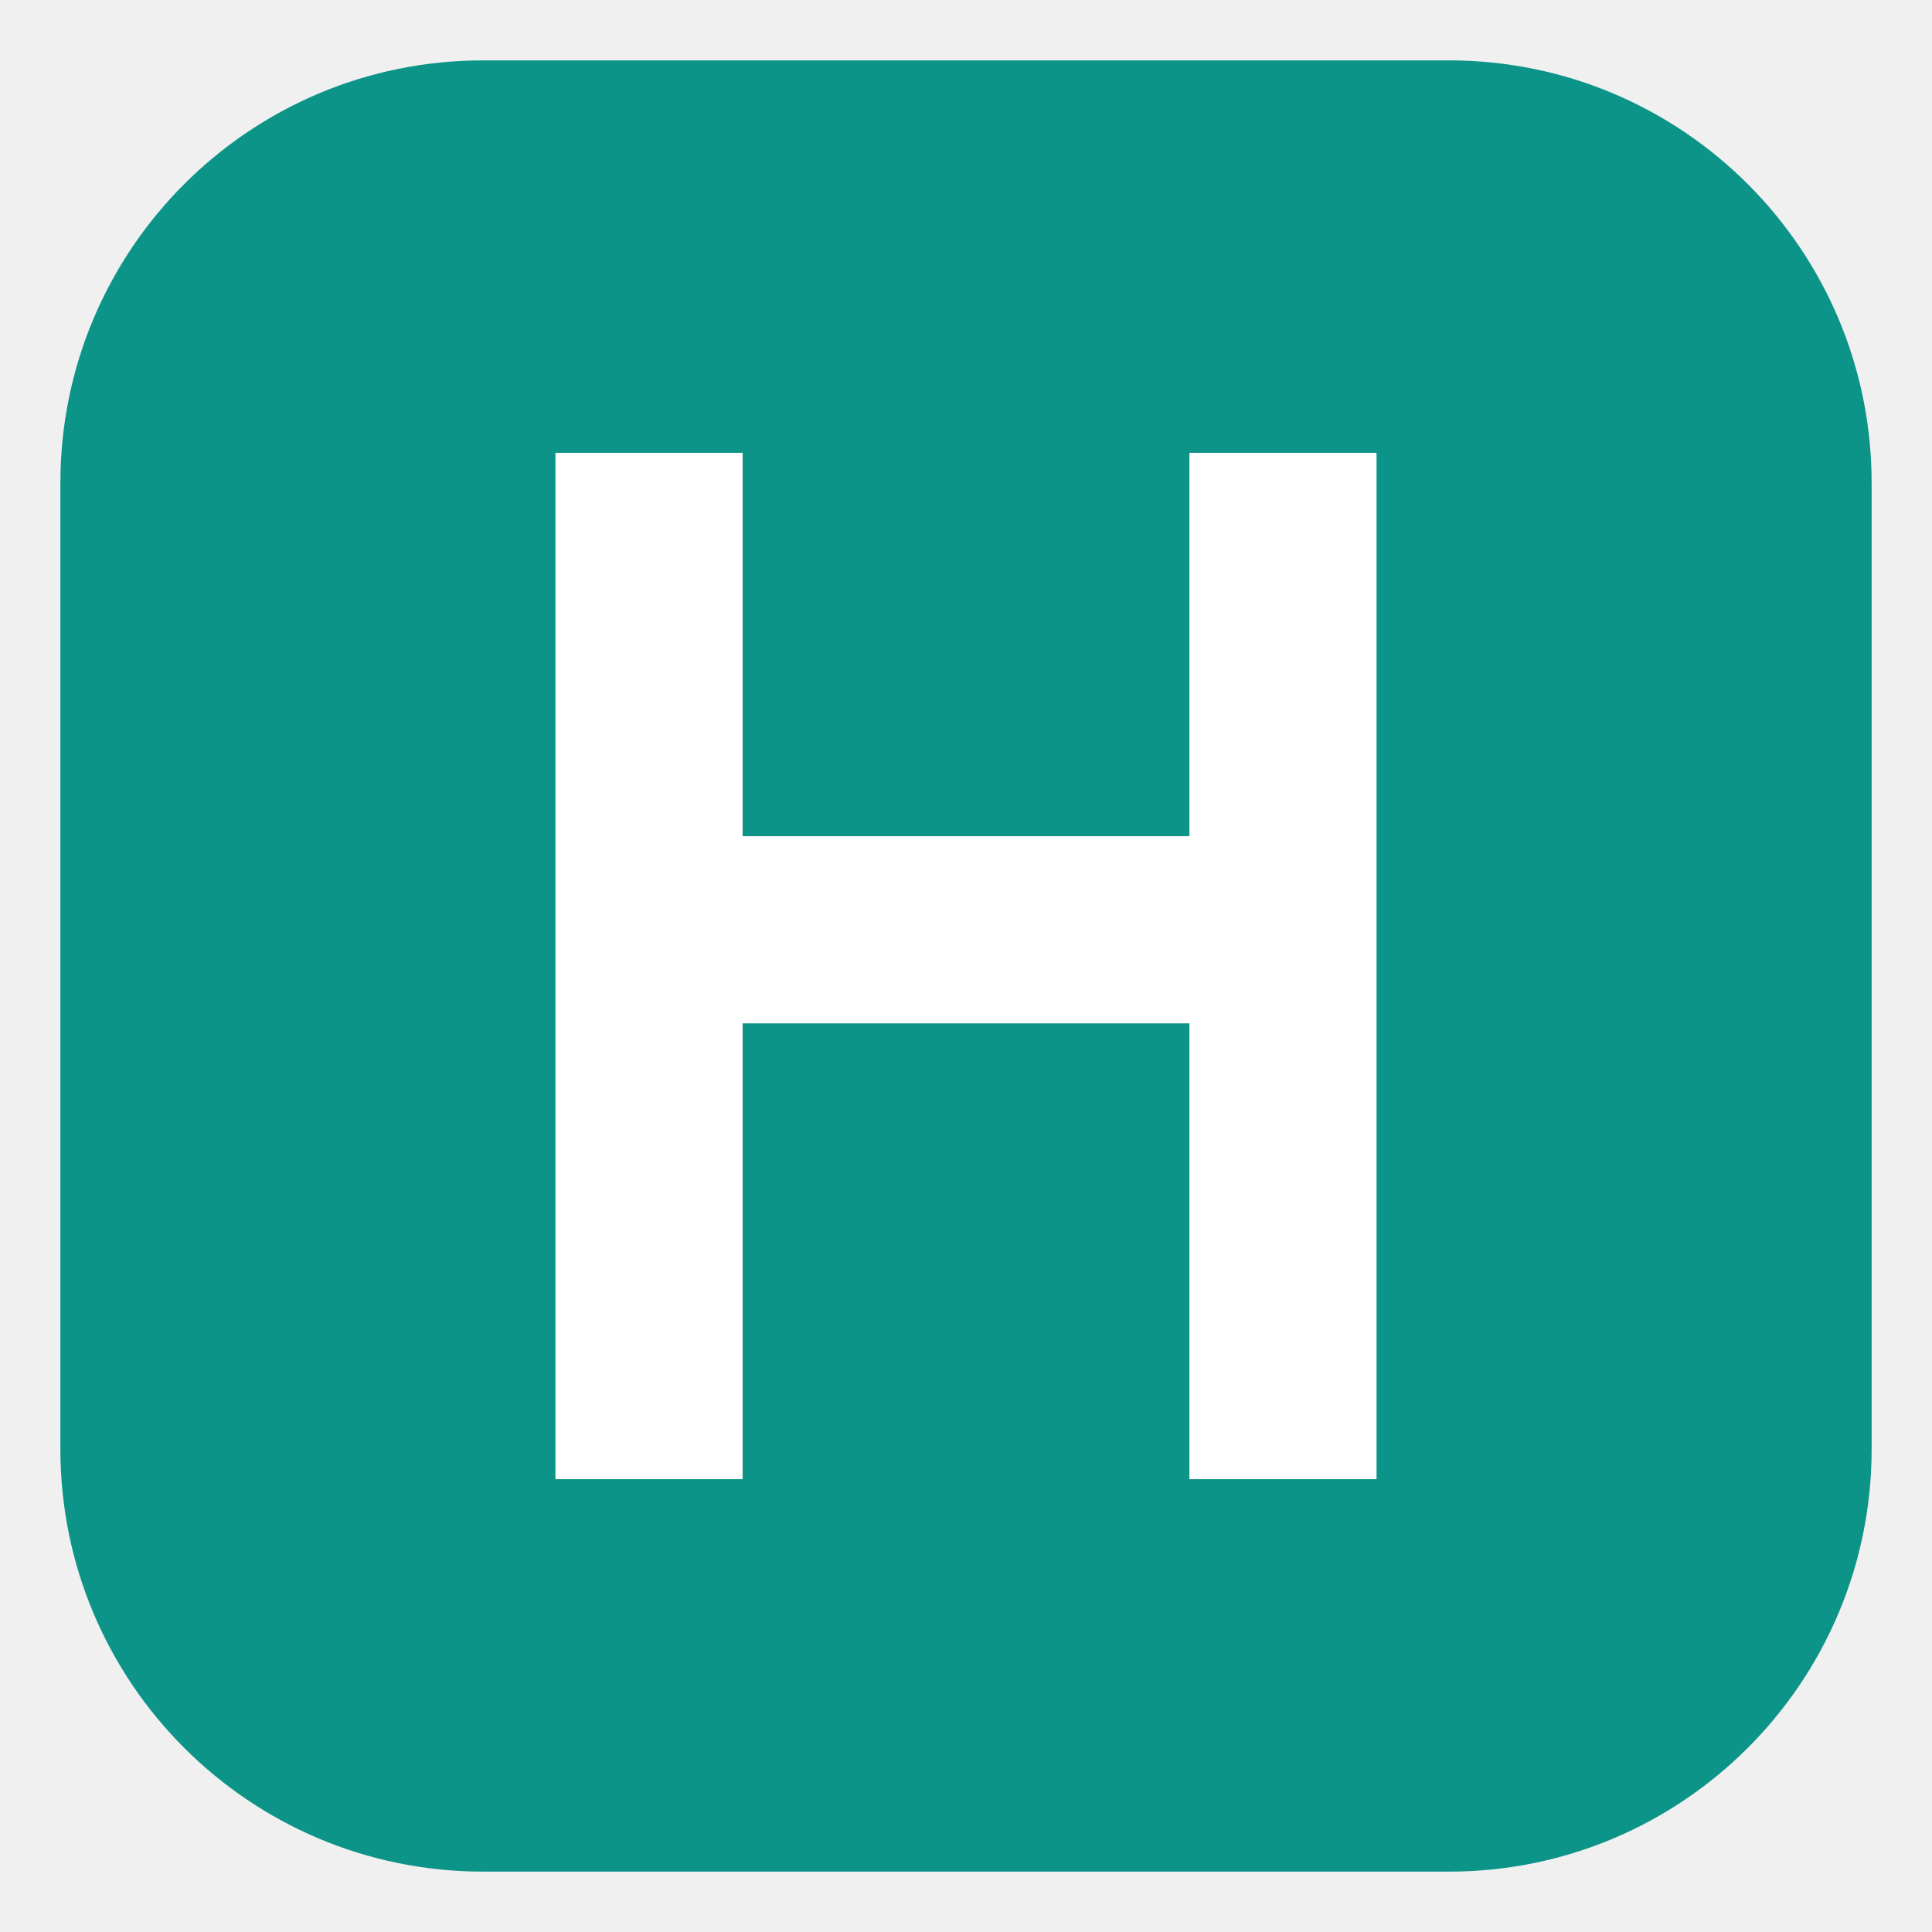
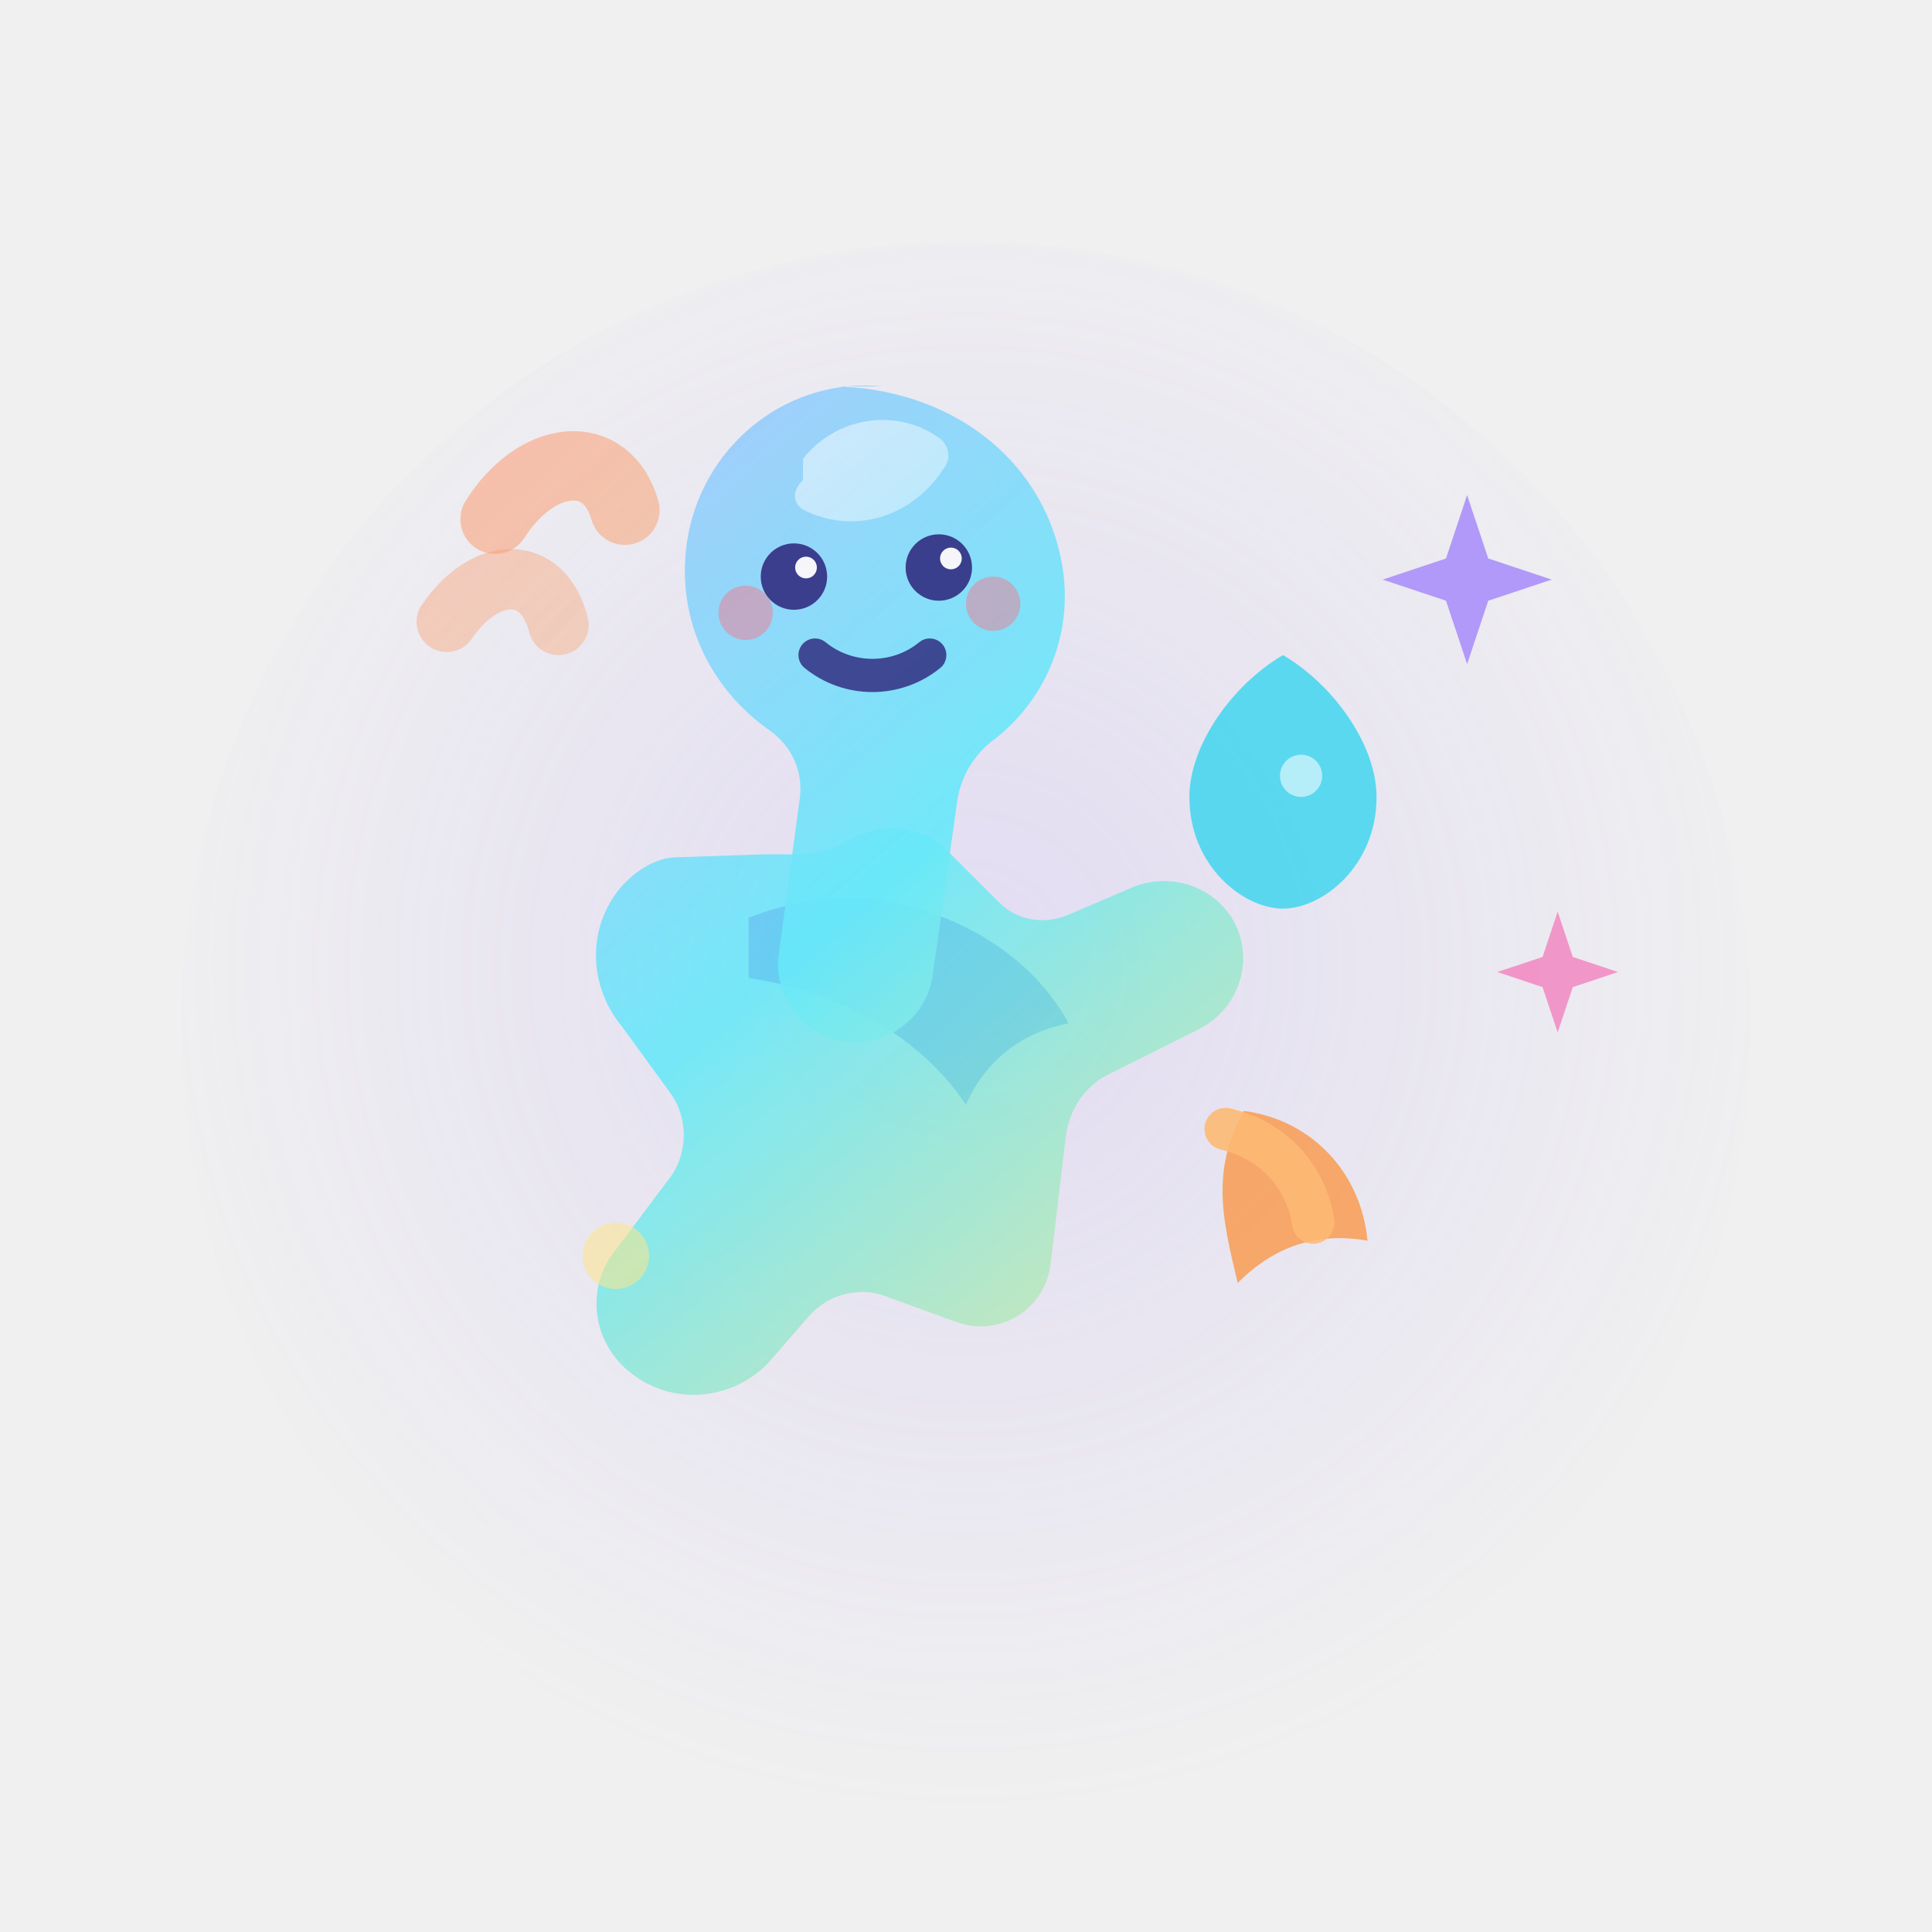
<svg xmlns="http://www.w3.org/2000/svg" viewBox="0 0 32 32" fill="none">
-   <rect x="1" y="1" width="30" height="30" rx="7" fill="#0D9488" />
-   <path fill="#FFFFFF" d="M9.2 7.5h3.1v6.35h7.4V7.5h3.1V24.5h-3.1v-7.55h-7.4V24.5H9.2V7.5z" />
+   <defs>
+     <linearGradient id="skin" x1="6" y1="4" x2="28" y2="30" gradientUnits="userSpaceOnUse">
+       <stop offset="0%" stop-color="#C4B5FD" stop-opacity="0.95" />
+       <stop offset="40%" stop-color="#67E8F9" stop-opacity="0.92" />
+       <stop offset="78%" stop-color="#FDE68A" stop-opacity="0.94" />
+       <stop offset="100%" stop-color="#FDBA74" stop-opacity="0.9" />
+     </linearGradient>
+     <linearGradient id="skinDeep" x1="8" y1="10" x2="26" y2="28" gradientUnits="userSpaceOnUse">
+       <stop offset="0%" stop-color="#8B5CF6" stop-opacity="0.55" />
+       <stop offset="55%" stop-color="#06B6D4" stop-opacity="0.45" />
+       <stop offset="100%" stop-color="#F59E0B" stop-opacity="0.5" />
+     </linearGradient>
+     <linearGradient id="shine" x1="10" y1="5" x2="20" y2="18" gradientUnits="userSpaceOnUse">
+       <stop offset="0%" stop-color="#FFFFFF" stop-opacity="0.65" />
+       <stop offset="100%" stop-color="#FFFFFF" stop-opacity="0" />
+     </linearGradient>
+     <linearGradient id="steam" x1="3" y1="6" x2="10" y2="14" gradientUnits="userSpaceOnUse">
+       <stop offset="0%" stop-color="#FCA5A5" stop-opacity="0.85" />
+       <stop offset="100%" stop-color="#FB923C" stop-opacity="0.35" />
+     </linearGradient>
+     <radialGradient id="glow" cx="16" cy="16" r="14" gradientUnits="userSpaceOnUse">
+       <stop offset="0%" stop-color="#A78BFA" stop-opacity="0.2" />
+       <stop offset="100%" stop-color="#A78BFA" stop-opacity="0" />
+     </radialGradient>
+   </defs>
+   <circle cx="16" cy="17" r="13" fill="url(#glow)" />
+   <path fill="url(#skin)" opacity="0.96" d="M11.2 14.2c-.3 0-.7.2-1 .6-.5.7-.4 1.6.1 2.2l.8 1.1c.3.4.3 1 0 1.4l-.9 1.2c-.5.6-.4 1.5.2 2 .7.6 1.7.5 2.3-.1l.7-.8c.35-.4.9-.5 1.35-.3l1.1.4c.7.25 1.45-.2 1.55-.95l.25-2.1c.05-.45.3-.85.7-1.05l1.5-.75c.7-.35.95-1.2.55-1.85-.35-.55-1.05-.75-1.65-.5l-1.05.45c-.4.17-.85.1-1.15-.2l-.85-.85c-.45-.45-1.15-.5-1.7-.15-.25.15-.55.2-.85.2h-.5z" />
+   <path fill="url(#skinDeep)" opacity="0.55" d="M12.4 16.2c1.4.2 2.8.9 3.6 2.1.3-.7.9-1.2 1.7-1.35-.6-1.1-1.8-1.85-3.2-2.05-.7-.1-1.45.05-2.1.3z" />
+   <path fill="url(#skin)" opacity="0.98" d="M14.6 6.4c-1.5-.15-2.9.9-3.2 2.45-.25 1.35.35 2.55 1.35 3.25.35.25.55.65.5 1.1l-.35 2.6c-.1.7.4 1.35 1.1 1.45.7.1 1.35-.4 1.45-1.1l.4-2.85c.05-.4.25-.75.55-1 .95-.7 1.45-1.9 1.15-3.15-.4-1.7-2-2.8-3.95-2.75z" />
+   <path fill="url(#shine)" d="M13.3 7.6c.55-.7 1.55-.85 2.25-.35.15.1.2.3.12.45-.55.9-1.55 1.15-2.35.75-.18-.1-.22-.3-.02-.5.0-.15.0-.25 0-.35z" />
+   <circle cx="13.15" cy="9.55" r="0.55" fill="#312E81" opacity="0.9" />
+   <circle cx="15.55" cy="9.4" r="0.55" fill="#312E81" opacity="0.9" />
+   <circle cx="13.35" cy="9.4" r="0.18" fill="#FFFFFF" opacity="0.95" />
+   <circle cx="15.75" cy="9.25" r="0.18" fill="#FFFFFF" opacity="0.95" />
+   <path d="M13.5 10.85c.55.45 1.35.45 1.9 0" stroke="#312E81" stroke-width="0.55" stroke-linecap="round" opacity="0.85" />
+   <circle cx="12.35" cy="10.15" r="0.45" fill="#FB7185" opacity="0.45" />
+   <circle cx="16.45" cy="10.0" r="0.45" fill="#FB7185" opacity="0.45" />
+   <path d="M8.2 8.6c.7-1.1 1.85-1.2 2.15-.15" stroke="url(#steam)" stroke-width="1.15" stroke-linecap="round" fill="none" opacity="0.9" />
+   <path d="M7.4 10.3c.65-.95 1.6-.95 1.85.05" stroke="url(#steam)" stroke-width="1" stroke-linecap="round" fill="none" opacity="0.7" />
+   <path d="M20.6 18.4c1.15.15 1.95 1.05 2.05 2.15-.85-.15-1.55.1-2.15.7-.25-1.05-.45-1.85.1-2.85z" fill="#FB923C" opacity="0.75" />
+   <path d="M20.3 18.7c.85.2 1.35.85 1.45 1.55" stroke="#FDBA74" stroke-width="0.7" stroke-linecap="round" fill="none" opacity="0.9" />
+   <path d="M22.8 13.2c0 1.15-.9 1.85-1.55 1.85S19.7 14.35 19.7 13.2c0-.85.7-1.85 1.55-2.35.85.5 1.55 1.5 1.55 2.35z" fill="#22D3EE" opacity="0.72" />
+   <circle cx="21.55" cy="12.85" r="0.35" fill="#FFFFFF" opacity="0.55" />
+   <path d="M24.3 8.2l.35 1.05 1.05.35-1.05.35-.35 1.05-.35-1.05-1.05-.35 1.05-.35z" fill="#A78BFA" opacity="0.85" />
+   <path d="M25.8 15.1l.25.75.75.25-.75.25-.25.75-.25-.75-.75-.25.75-.25z" fill="#F472B6" opacity="0.7" />
+   <circle cx="10.2" cy="20.8" r="0.55" fill="#FDE68A" opacity="0.55" />
</svg>
